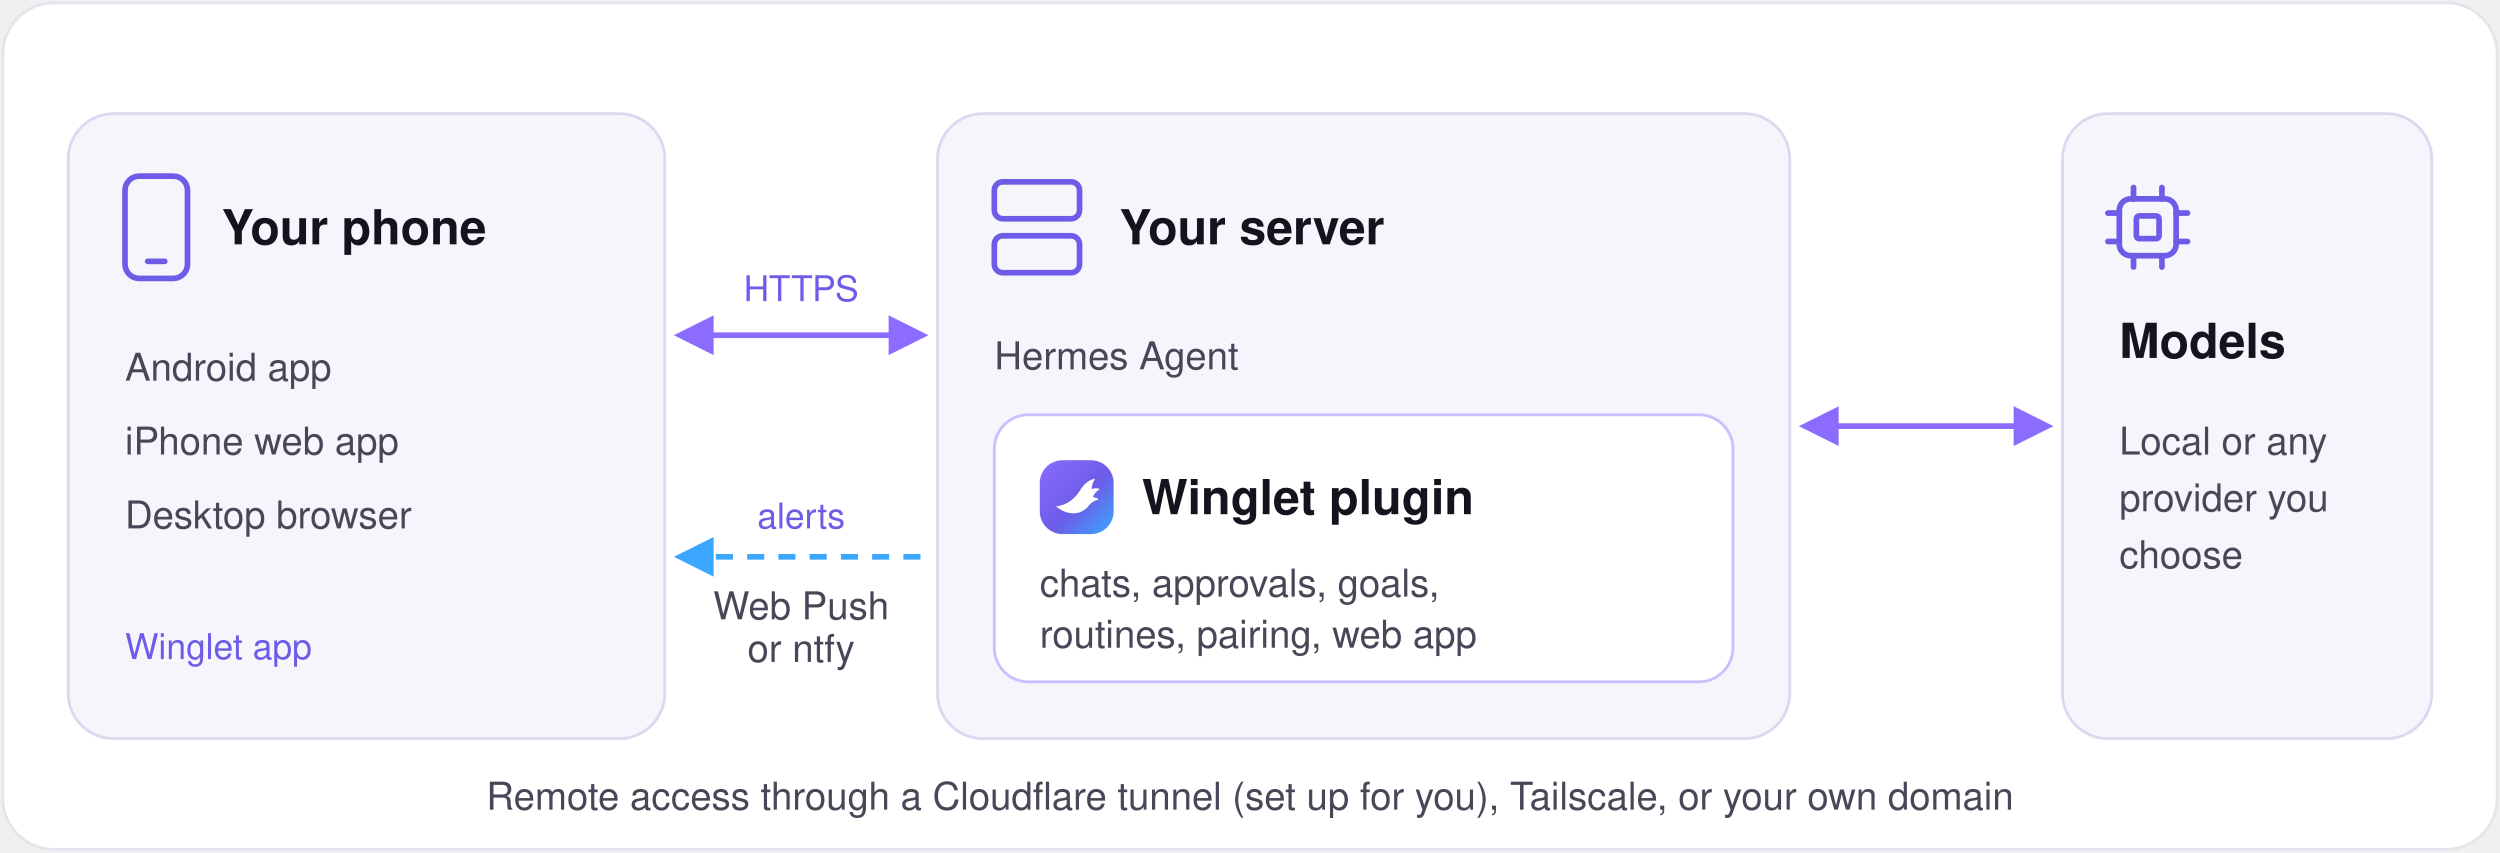
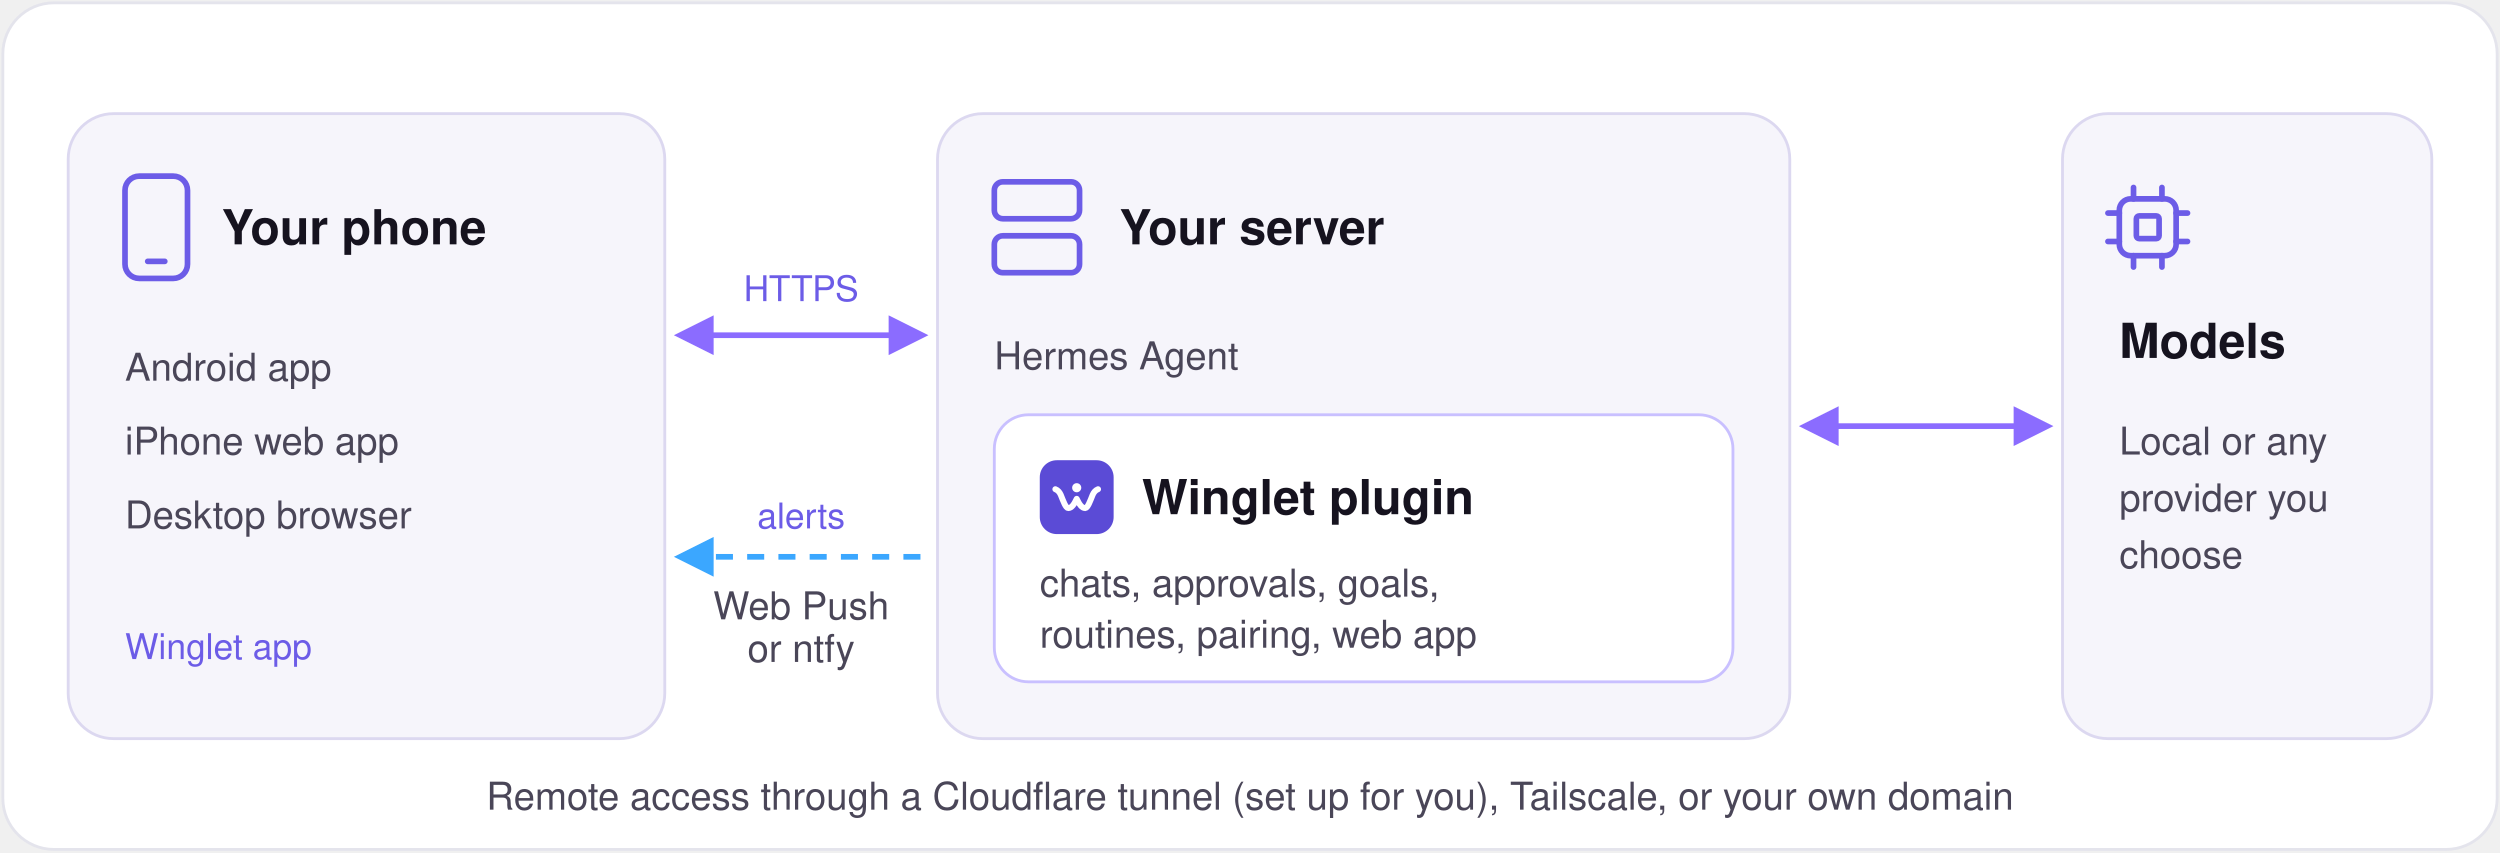
<svg xmlns="http://www.w3.org/2000/svg" width="880" height="300" viewBox="0 0 880 300" role="img" aria-label="Your phone talks to the Winglet plugin inside Hermes on your server over HTTPS; Hermes uses your models; notifications come back to the phone">
  <style>
    .bg { fill: #ffffff; stroke: #e4e4ec; }
    .card { fill: #f6f5fb; stroke: #dcd8f0; }
    .inner { fill: #ffffff; stroke: #c9c0ff; }
    .title { font: 600 17px -apple-system, BlinkMacSystemFont, 'Segoe UI', Helvetica, Arial, sans-serif; fill: #16131f; }
    .text { font: 400 13.5px -apple-system, BlinkMacSystemFont, 'Segoe UI', Helvetica, Arial, sans-serif; fill: #4a4658; }
    .small { font: 500 12.5px -apple-system, BlinkMacSystemFont, 'Segoe UI', Helvetica, Arial, sans-serif; fill: #6c5ce7; }
    .line { stroke: #8b6cff; stroke-width: 2; fill: none; }
    .dash { stroke: #3ba7ff; stroke-width: 2; fill: none; stroke-dasharray: 6 5; }
    .icon { stroke: #6c5ce7; stroke-width: 2; fill: none; stroke-linecap: round; stroke-linejoin: round; }
    @media (prefers-color-scheme: dark) {
      .bg { fill: #0d1117; stroke: #30363d; }
      .card { fill: #161b22; stroke: #30363d; }
      .inner { fill: #1c1830; stroke: #5b4bd6; }
      .title { fill: #f0f0f5; }
      .text { fill: #b4b0c4; }
      .small { fill: #a99bff; }
      .icon { stroke: #a99bff; }
    }
  </style>
  <defs>
-     <linearGradient id="wg" x1="0" y1="0" x2="1" y2="1">
-       <stop offset="0" stop-color="#8B6CFF" />
-       <stop offset="0.55" stop-color="#6C5CE7" />
-       <stop offset="1" stop-color="#3BA7FF" />
-     </linearGradient>
    <marker id="a" viewBox="0 0 10 10" refX="8" refY="5" markerWidth="7" markerHeight="7" orient="auto-start-reverse">
      <path d="M0 0L10 5L0 10z" fill="#8b6cff" />
    </marker>
    <marker id="b" viewBox="0 0 10 10" refX="8" refY="5" markerWidth="7" markerHeight="7" orient="auto-start-reverse">
      <path d="M0 0L10 5L0 10z" fill="#3ba7ff" />
    </marker>
  </defs>
  <rect class="bg" x="1" y="1" width="878" height="298" rx="18" />
  <rect class="card" x="24" y="40" width="210" height="220" rx="16" />
  <rect class="icon" x="44" y="62" width="22" height="36" rx="5" />
  <path class="icon" d="M52 92h6" />
  <text class="title" x="78" y="86">Your phone</text>
  <text class="text" x="44" y="134">Android app</text>
  <text class="text" x="44" y="160">iPhone web app</text>
  <text class="text" x="44" y="186">Desktop browser</text>
  <text class="small" x="44" y="232">Winglet app</text>
  <rect class="card" x="330" y="40" width="300" height="220" rx="16" />
  <rect class="icon" x="350" y="64" width="30" height="13" rx="3" />
  <rect class="icon" x="350" y="83" width="30" height="13" rx="3" />
  <text class="title" x="394" y="86">Your server</text>
  <text class="text" x="350" y="130">Hermes Agent</text>
  <rect class="inner" x="350" y="146" width="260" height="94" rx="12" />
-   <rect x="366" y="162" width="26" height="26" rx="8" fill="url(#wg)" />
-   <path transform="translate(366 162) scale(0.40625)" d="M14 40c9-1 16-6 21-14 3-5 7-9 13-10-2 3-3 6-3 9 3-1 5-1 7 0-3 2-5 4-6 7 2 0 4 1 5 2-4 1-7 3-9 6-6 7-17 9-28 0z" fill="#fff" />
+   <rect x="366" y="162" width="26" height="26" rx="6" fill="#5B4BD6" />
+   <g transform="translate(366 162) scale(0.40625) translate(32 32) scale(0.86) translate(-32 -30.5)">
+     <path d="M10.5 22.5c2.6 1 4.2 3 5.4 5.6 2.6 6.4 5 13.4 7.6 13.4 3.4 0 5.9-3.8 8.5-9.3 2.6 5.5 5.1 9.3 8.5 9.3 2.6 0 5-7 7.6-13.4 1.2-2.6 2.8-4.6 5.4-5.6" fill="none" stroke="#fff" stroke-width="6" stroke-linecap="round" stroke-linejoin="round" />
+     <circle cx="32" cy="21" r="4.6" fill="#fff" />
+   </g>
  <text class="title" x="402" y="181">Winglet plugin</text>
  <text class="text" x="366" y="210">chats, approvals, goals,</text>
  <text class="text" x="366" y="228">routines, pairing, web app</text>
  <rect class="card" x="726" y="40" width="130" height="220" rx="16" />
  <rect class="icon" x="746" y="70" width="20" height="20" rx="4" />
  <rect class="icon" x="752" y="76" width="8" height="8" rx="1" />
  <path class="icon" d="M751 66v4M761 66v4M751 90v4M761 90v4M742 75h4M742 85h4M766 75h4M766 85h4" />
  <text class="title" x="746" y="126">Models</text>
  <text class="text" x="746" y="160">Local or any</text>
  <text class="text" x="746" y="180">provider you</text>
  <text class="text" x="746" y="200">choose</text>
  <path class="line" d="M240 118H324" marker-start="url(#a)" marker-end="url(#a)" />
  <text class="small" x="282" y="106" text-anchor="middle">HTTPS</text>
  <path class="dash" d="M324 196H240" marker-end="url(#b)" />
  <text class="small" x="282" y="186" text-anchor="middle">alerts</text>
  <text class="text" x="282" y="218" text-anchor="middle" font-size="11">Web Push</text>
  <text class="text" x="282" y="233" text-anchor="middle" font-size="11">or ntfy</text>
  <path class="line" d="M636 150H720" marker-start="url(#a)" marker-end="url(#a)" />
  <text class="text" x="440" y="285" text-anchor="middle" font-size="12">Remote access through a Cloudflare tunnel (set up for you), Tailscale, or your own domain</text>
</svg>
